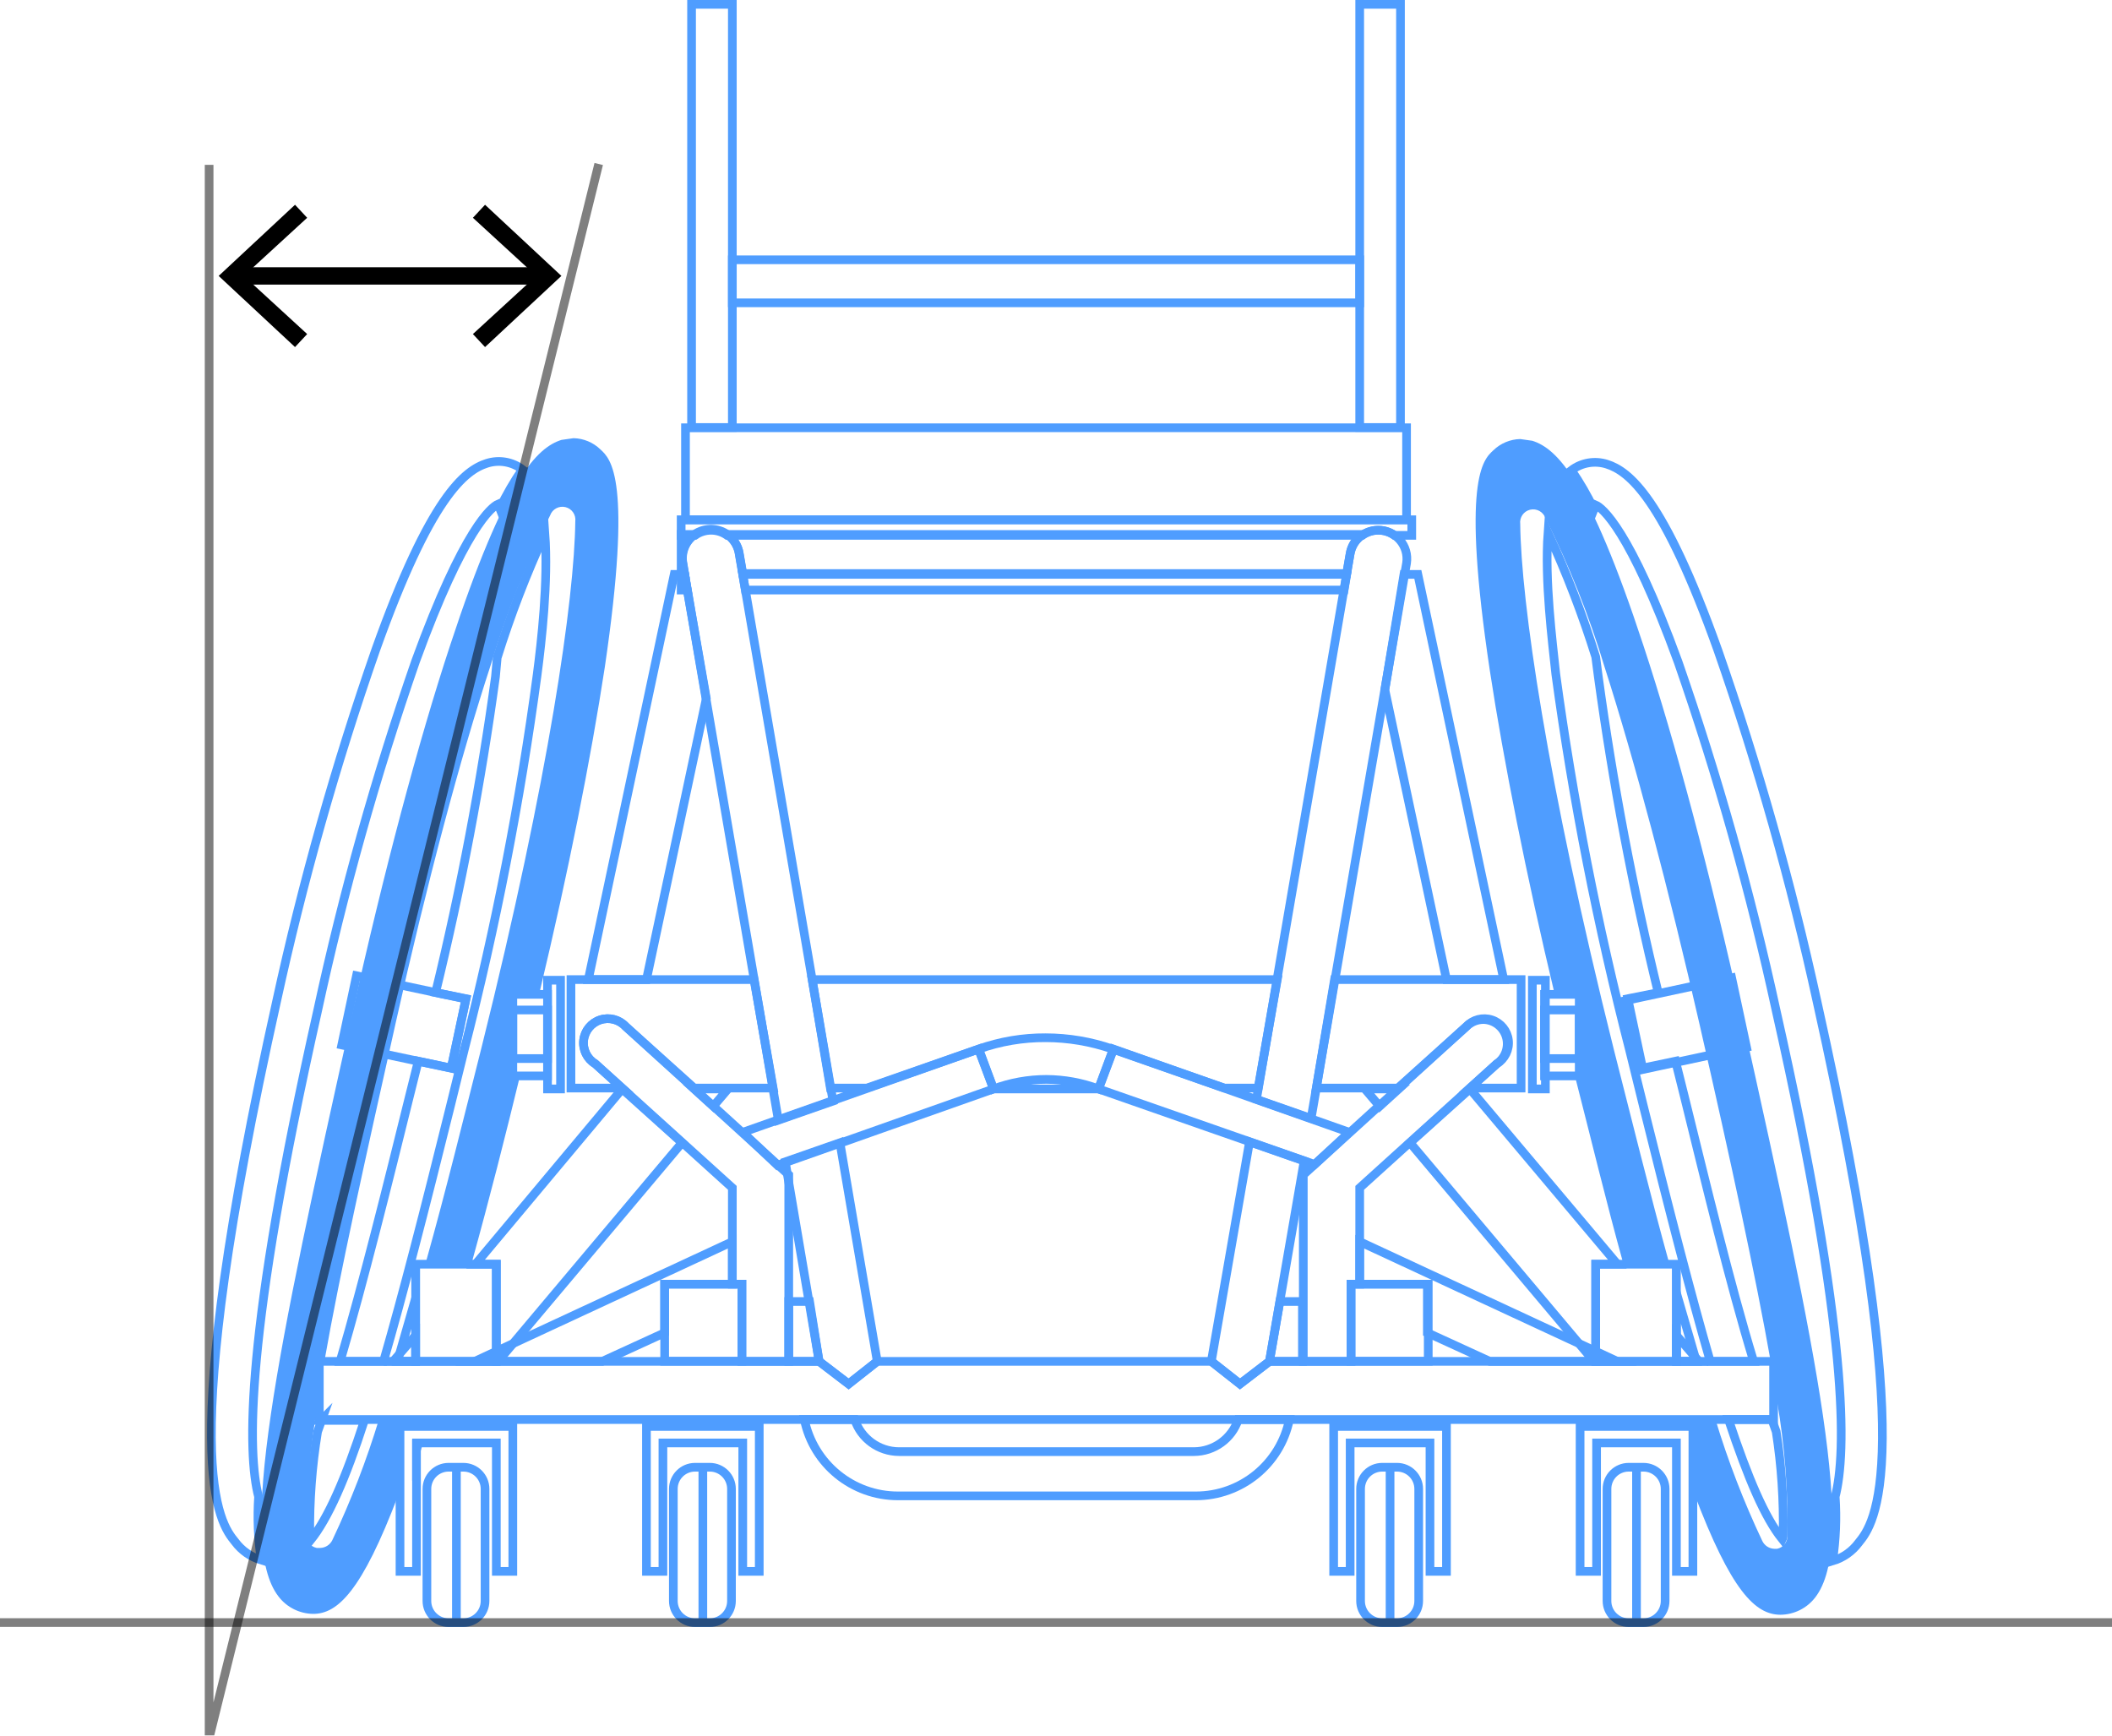
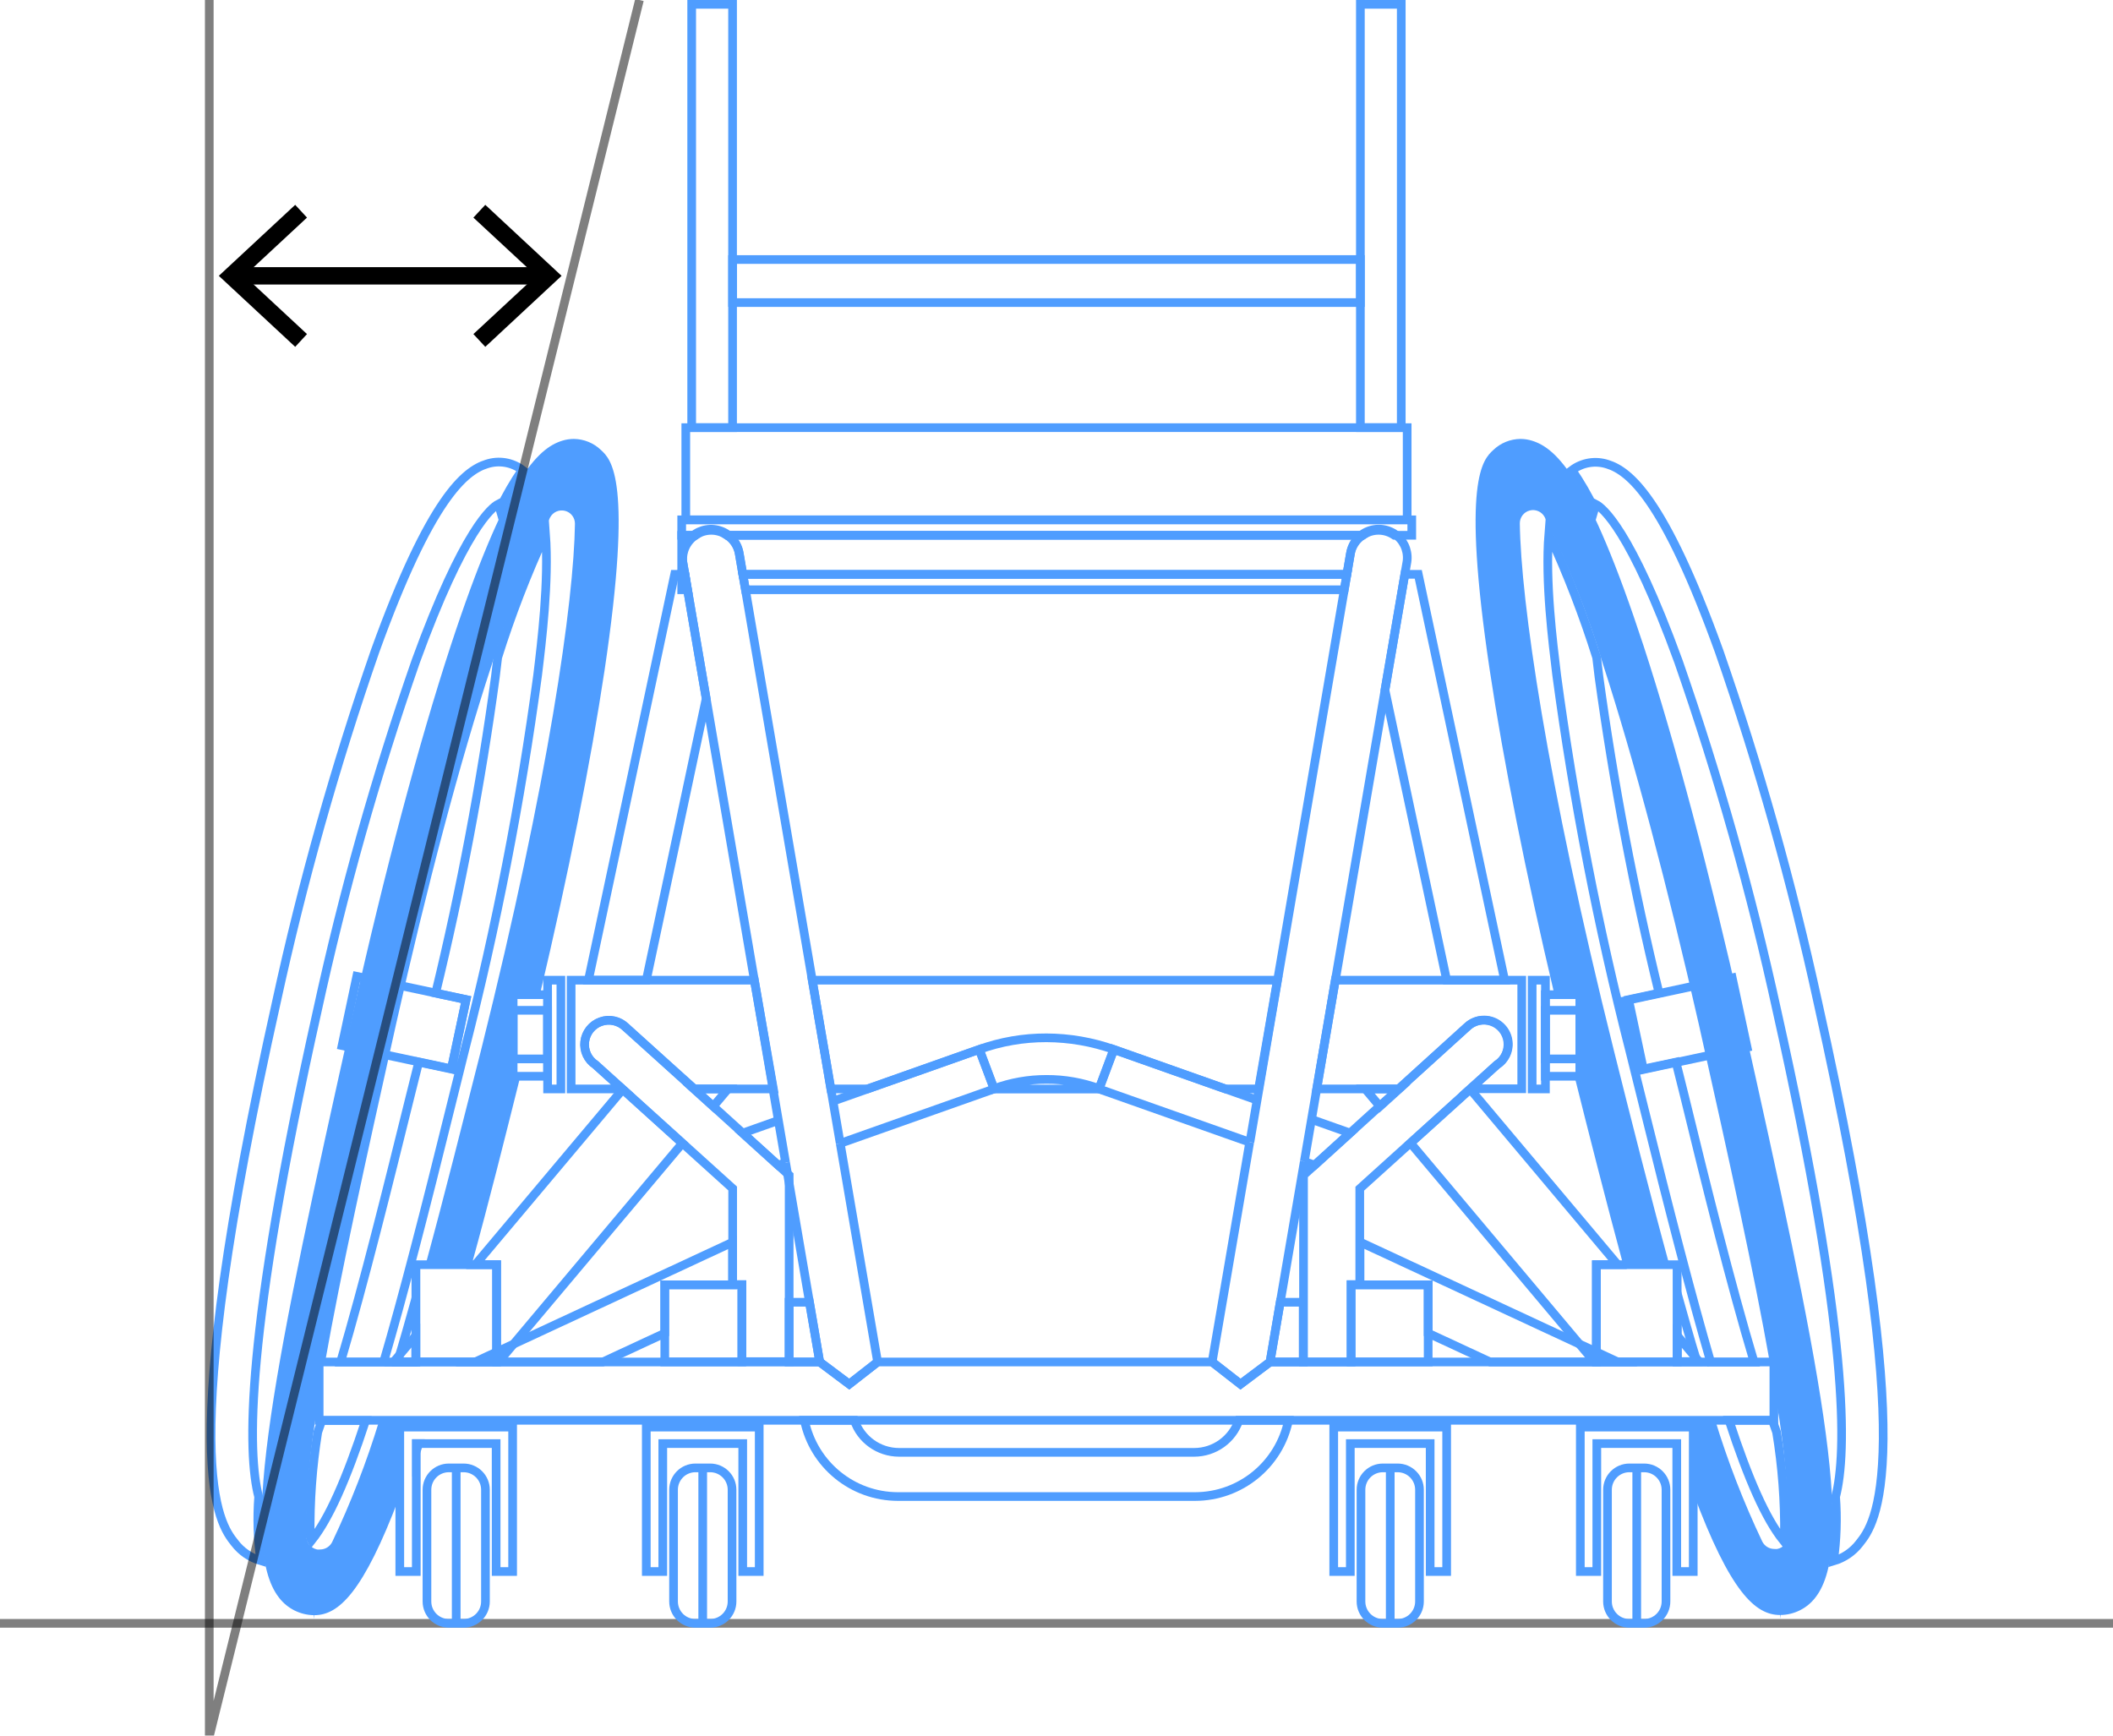
- <svg xmlns="http://www.w3.org/2000/svg" id="Layer_1" data-name="Layer 1" viewBox="0 0 243.4 200">
-   <line x1="27.4" y1="31.8" x2="62.5" y2="31.8" fill="none" stroke="#000" stroke-miterlimit="10" stroke-width="2" />
-   <polygon points="34 40 35.4 38.5 28.1 31.8 35.4 25.1 34 23.6 25.2 31.8 34 40" />
-   <polygon points="55.9 40 54.5 38.5 61.8 31.8 54.5 25.1 55.9 23.6 64.7 31.8 55.9 40" />
-   <path d="M29.8,172.5c-1.3-5-1.6-18.7,6.8-56A346.6,346.6,0,0,1,47.9,76.2c5.6-15.4,8.8-17.8,9.5-18.1l0.2,0.5a34,34,0,0,1,2.6-4.5,4.5,4.5,0,0,0-4.1-.7c-2.5.8-6.5,3.8-12.8,21.5a349,349,0,0,0-11.4,40.4c-11.9,53.4-6.6,60.2-4.8,62.4a5.8,5.8,0,0,0,3,2.1A34.4,34.4,0,0,1,29.8,172.5Z" fill="none" stroke="#4f9dff" stroke-miterlimit="10" />
-   <rect x="84.4" y="29.9" width="72.3" height="4.96" transform="translate(241.1 64.8) rotate(180)" fill="none" stroke="#4f9dff" stroke-miterlimit="10" />
-   <rect x="156.7" y="0.5" width="4.7" height="48.77" fill="none" stroke="#4f9dff" stroke-miterlimit="10" />
-   <rect x="79.7" y="0.5" width="4.7" height="48.77" fill="none" stroke="#4f9dff" stroke-miterlimit="10" />
-   <rect x="79" y="49.3" width="83.1" height="10.62" fill="none" stroke="#4f9dff" stroke-miterlimit="10" />
-   <rect x="59.1" y="114.6" width="4" height="9.4" fill="none" stroke="#4f9dff" stroke-miterlimit="10" />
-   <rect x="63.1" y="112.9" width="1.5" height="12.53" transform="translate(127.7 238.4) rotate(180)" fill="none" stroke="#4f9dff" stroke-miterlimit="10" />
-   <rect x="176.5" y="112.9" width="1.5" height="12.53" transform="translate(354.6 238.4) rotate(180)" fill="none" stroke="#4f9dff" stroke-miterlimit="10" />
-   <polygon points="146.3 156.9 150.1 156.9 150.1 150 147.5 150 146.3 156.9" fill="none" stroke="#4f9dff" stroke-miterlimit="10" />
-   <polygon points="90.9 150 90.9 156.9 94.4 156.9 93.3 150 90.9 150" fill="none" stroke="#4f9dff" stroke-miterlimit="10" />
-   <path d="M142.7,163.6a5.4,5.4,0,0,1-5.1,3.7h-34a5.4,5.4,0,0,1-5.1-3.7H92.7a11,11,0,0,0,10.8,8.8h34.3a11,11,0,0,0,10.8-8.8h-5.7Z" fill="none" stroke="#4f9dff" stroke-miterlimit="10" />
-   <rect x="156.8" y="169.1" width="6.7" height="17.91" rx="2.5" ry="2.5" fill="none" stroke="#4f9dff" stroke-miterlimit="10" />
-   <polygon points="164.8 164.4 155.6 164.4 154.3 164.4 153.7 164.4 153.7 181.1 155.6 181.1 155.6 166.3 164.8 166.3 164.8 181.1 166.7 181.1 166.7 166.3 166.7 164.4 164.8 164.4" fill="none" stroke="#4f9dff" stroke-miterlimit="10" />
-   <line x1="160.2" y1="169.1" x2="160.2" y2="187" fill="none" stroke="#4f9dff" stroke-miterlimit="10" />
-   <rect x="77.6" y="169.1" width="6.7" height="17.91" rx="2.5" ry="2.5" fill="none" stroke="#4f9dff" stroke-miterlimit="10" />
-   <polygon points="85.6 164.4 76.4 164.4 75.1 164.4 74.5 164.4 74.5 181.1 76.4 181.1 76.4 166.3 85.6 166.3 85.6 181.1 87.5 181.1 87.5 166.3 87.5 164.4 85.6 164.4" fill="none" stroke="#4f9dff" stroke-miterlimit="10" />
-   <line x1="81" y1="169.1" x2="81" y2="187" fill="none" stroke="#4f9dff" stroke-miterlimit="10" />
-   <rect x="49.2" y="169.1" width="6.7" height="17.91" rx="2.5" ry="2.5" fill="none" stroke="#4f9dff" stroke-miterlimit="10" />
-   <line x1="52.6" y1="169.1" x2="52.6" y2="187" fill="none" stroke="#4f9dff" stroke-miterlimit="10" />
-   <rect x="185.2" y="169.1" width="6.7" height="17.91" rx="2.5" ry="2.5" fill="none" stroke="#4f9dff" stroke-miterlimit="10" />
-   <line x1="188.6" y1="169.1" x2="188.6" y2="187" fill="none" stroke="#4f9dff" stroke-miterlimit="10" />
-   <rect x="178" y="116.4" width="4" height="5.6" fill="none" stroke="#4f9dff" stroke-miterlimit="10" />
-   <polygon points="156.7 143.1 156.7 148 164.5 148 164.5 153.6 171.7 156.9 186.4 156.9 156.7 143.1" fill="none" stroke="#4f9dff" stroke-miterlimit="10" />
-   <polygon points="84.4 143.1 54.7 156.9 69.4 156.9 76.6 153.6 76.6 148 84.4 148 84.4 143.1" fill="none" stroke="#4f9dff" stroke-miterlimit="10" />
-   <polygon points="82.2 127.5 83.9 125.5 80 125.5 82.2 127.5" fill="none" stroke="#4f9dff" stroke-miterlimit="10" />
-   <polygon points="144 131.6 139.6 156.9 142.9 159.5 146.3 156.9 150.3 133.8 144 131.6" fill="none" stroke="#4f9dff" stroke-miterlimit="10" />
-   <polygon points="90.5 133.9 94.4 156.9 97.8 159.5 101.1 156.9 96.8 131.7 90.5 133.9" fill="none" stroke="#4f9dff" stroke-miterlimit="10" />
-   <polygon points="155.5 130.5 128.3 120.9 126.6 125.5 151.5 134.2 155.5 130.5" fill="none" stroke="#4f9dff" stroke-miterlimit="10" />
-   <path d="M120.6,124.4a17.4,17.4,0,0,0-6.1,1.1l-1.7-4.5,1.7,4.5h12.1l1.7-4.5-1.7,4.5A17.4,17.4,0,0,0,120.6,124.4Z" fill="none" stroke="#4f9dff" stroke-miterlimit="10" />
-   <polygon points="89.6 134.3 114.5 125.5 112.8 120.9 85.6 130.5 89.6 134.3" fill="none" stroke="#4f9dff" stroke-miterlimit="10" />
-   <rect x="178" y="114.6" width="4" height="9.4" fill="none" stroke="#4f9dff" stroke-miterlimit="10" />
-   <path d="M86.9,112.9H65.8v12.5h5.9l-3.1-2.8a2.8,2.8,0,1,1,3.5-4.3h0l7.9,7.1h9.1Z" fill="none" stroke="#4f9dff" stroke-miterlimit="10" />
-   <path d="M147.2,112.9H93.6l2.1,12.5h4.2l12.9-4.5a22.7,22.7,0,0,1,7.7-1.3,23.6,23.6,0,0,1,7.7,1.3l12.9,4.5H145Z" fill="none" stroke="#4f9dff" stroke-miterlimit="10" />
-   <path d="M153.8,112.9l-2.1,12.5h9.4l7.9-7.1h0a2.8,2.8,0,1,1,3.5,4.3l-3.1,2.8h5.9V112.9H153.8Z" fill="none" stroke="#4f9dff" stroke-miterlimit="10" />
-   <rect x="40.1" y="113.7" width="12.9" height="8.16" transform="translate(25.5 -7.1) rotate(12)" fill="none" stroke="#4f9dff" stroke-miterlimit="10" />
-   <polygon points="78.9 66.2 77.7 66.2 67.8 112.9 74.5 112.9 81.4 80.5 78.9 66.2" fill="none" stroke="#4f9dff" stroke-miterlimit="10" />
-   <polygon points="163.4 66.2 161.8 66.2 159.6 79.5 166.7 112.9 173.3 112.9 163.4 66.2" fill="none" stroke="#4f9dff" stroke-miterlimit="10" />
-   <path d="M78.7,64.9a3.3,3.3,0,0,1,1.4-3.3H78.5v4.5h0.4Z" fill="none" stroke="#4f9dff" stroke-miterlimit="10" />
-   <path d="M85.2,63.8l0.4,2.3h69.6l0.4-2.3a3.3,3.3,0,0,1,1.4-2.2H83.8A3.3,3.3,0,0,1,85.2,63.8Z" fill="none" stroke="#4f9dff" stroke-miterlimit="10" />
-   <polygon points="78.9 66.2 78.5 66.2 78.5 68 79.2 68 78.9 66.2" fill="none" stroke="#4f9dff" stroke-miterlimit="10" />
-   <polygon points="85.9 68 154.9 68 155.2 66.2 85.6 66.2 85.9 68" fill="none" stroke="#4f9dff" stroke-miterlimit="10" />
-   <path d="M96,126.9l-10.8-63a3.3,3.3,0,1,0-6.5,1.1l11,64.1Z" fill="none" stroke="#4f9dff" stroke-miterlimit="10" />
-   <path d="M158.8,61.1a3.3,3.3,0,0,0-3.2,2.7l-10.8,62.9,6.3,2.2,11-64A3.3,3.3,0,0,0,158.8,61.1Z" fill="none" stroke="#4f9dff" stroke-miterlimit="10" />
-   <path d="M78.5,59.9v1.8h1.6a3.2,3.2,0,0,1,3.7,0H157a3.2,3.2,0,0,1,3.7,0h2V59.9H78.5Z" fill="none" stroke="#4f9dff" stroke-miterlimit="10" />
-   <rect x="59.1" y="116.4" width="4" height="5.6" fill="none" stroke="#4f9dff" stroke-miterlimit="10" />
-   <path d="M211.5,172.5c1.3-5,1.6-18.7-6.8-56a346.6,346.6,0,0,0-11.3-40.2c-5.6-15.4-8.8-17.8-9.5-18.1l-0.2.5a34,34,0,0,0-2.6-4.5,4.5,4.5,0,0,1,4.1-.7c2.5,0.8,6.5,3.8,12.8,21.5a349,349,0,0,1,11.4,40.4c11.9,53.4,6.6,60.2,4.8,62.4a5.8,5.8,0,0,1-3,2.1A34.4,34.4,0,0,0,211.5,172.5Z" fill="none" stroke="#4f9dff" stroke-miterlimit="10" />
-   <rect x="188.3" y="113.7" width="12.9" height="8.16" transform="matrix(-0.98, 0.21, -0.21, -0.98, 409.69, 192.58)" fill="none" stroke="#4f9dff" stroke-miterlimit="10" />
-   <path d="M171,117.5a2.8,2.8,0,0,0-2,.8h0l-18.8,17.1v21.5h5.5V148h1V136.9l15.8-14.3A2.8,2.8,0,0,0,171,117.5Z" fill="none" stroke="#4f9dff" stroke-miterlimit="10" />
-   <rect x="155.7" y="148" width="8.9" height="8.88" fill="none" stroke="#4f9dff" stroke-miterlimit="10" />
-   <path d="M72.1,118.3h0a2.8,2.8,0,1,0-3.5,4.3l15.8,14.3V148h1.1v8.9h5.4V135.4Z" fill="none" stroke="#4f9dff" stroke-miterlimit="10" />
-   <rect x="76.6" y="148" width="8.9" height="8.88" fill="none" stroke="#4f9dff" stroke-miterlimit="10" />
-   <path d="M187.8,121l1.6,6.5c3,12.1,5.5,21.8,7.7,29.4h5c-2.8-9.2-5.5-20.5-8-30.6l-1-4-3.8.8-1.7-8,3.5-.7A360.1,360.1,0,0,1,184.2,78l-0.3-2.3a118.1,118.1,0,0,0-5.5-14.3c-0.4,5.5.5,12.5,0.9,16.3A376.3,376.3,0,0,0,187.8,121Z" fill="none" stroke="#4f9dff" stroke-miterlimit="10" />
-   <path d="M204.7,165l-0.5-1.4h-5c2.3,6.9,4.2,11.3,6.2,13.8a1.1,1.1,0,0,0,.1-0.5A68.6,68.6,0,0,0,204.7,165Z" fill="none" stroke="#4f9dff" stroke-miterlimit="10" />
-   <path d="M44.2,156.9c2.2-7.6,4.7-17.3,7.7-29.4l1.6-6.5a376.3,376.3,0,0,0,8.4-43.2c0.5-3.8,1.3-10.8.9-16.3a118.1,118.1,0,0,0-5.5,14.3L57.1,78a360.1,360.1,0,0,1-6.9,36.4l3.5,0.7-1.7,8-3.8-.8-1,4c-2.5,10.1-5.3,21.4-8,30.6h5Z" fill="none" stroke="#4f9dff" stroke-miterlimit="10" />
-   <path d="M37.1,163.6L36.6,165a68.6,68.6,0,0,0-.9,12,1.1,1.1,0,0,0,.1.5c2-2.5,4-7,6.2-13.8h-5Z" fill="none" stroke="#4f9dff" stroke-miterlimit="10" />
-   <polygon points="146.3 156.9 142.9 159.5 139.6 156.9 101.1 156.9 97.8 159.5 94.4 156.9 36.8 156.9 36.8 163.6 204.4 163.6 204.4 156.9 146.3 156.9" fill="none" stroke="#4f9dff" stroke-miterlimit="10" />
-   <polygon points="193.2 164.4 184 164.4 182.7 164.4 182.1 164.4 182.1 181.1 184 181.1 184 166.3 193.2 166.3 193.2 181.1 195.1 181.1 195.1 166.3 195.1 164.4 193.2 164.4" fill="none" stroke="#4f9dff" stroke-miterlimit="10" />
-   <path d="M48,167.1l0.2-.7H48v0.7Z" fill="none" stroke="#4f9dff" stroke-miterlimit="10" />
-   <polygon points="57.2 164.4 48 164.4 46.7 164.4 46.1 164.4 46.1 181.1 48 181.1 48 166.3 57.2 166.3 57.2 181.1 59.1 181.1 59.1 166.3 59.1 164.4 57.2 164.4" fill="none" stroke="#4f9dff" stroke-miterlimit="10" />
-   <path d="M193.2,149v7.9h2.3Z" fill="none" stroke="#4f9dff" stroke-miterlimit="10" />
-   <path d="M200.7,116.9c-3.6-16.2-7.6-31.3-11.3-42.5-6.3-19.2-10-22.7-12.8-23.6l-1.4-.2a4.6,4.6,0,0,0-3.1,1.3c-1.2,1.1-3.7,3.4-.4,25.4,1.6,10.5,4.2,23.6,7.5,37.4h3.1V124h-0.8c1.8,7,3.6,14.5,5.6,21.7h5.3c-2.3-8.3-4.4-16.9-6.4-24.7-7.8-31.2-10.7-51.8-10.8-60.6a1.5,1.5,0,0,1,2.9-.7,108.7,108.7,0,0,1,6.8,17.1c3.5,10.9,7.4,25.6,11,41.4s6.4,28.7,8.2,38.9h0.5V160l0.2,1.5A83.5,83.5,0,0,1,206,177a1.5,1.5,0,0,1-1.2,1.5h-0.3a1.6,1.6,0,0,1-1.4-.9,101.7,101.7,0,0,1-5.4-14h-5.4l0.3,0.8h2.6V172c4.3,11.4,7.1,14.1,10,14.1v0a5.1,5.1,0,0,0,4-2C214,177.9,209.6,156.8,200.7,116.9Z" fill="#4f9dff" />
-   <polygon points="186.4 145.7 169.4 125.5 162.5 131.7 183.7 156.9 183.9 156.9 183.9 145.7 186.4 145.7" fill="none" stroke="#4f9dff" stroke-miterlimit="10" />
-   <polygon points="193.2 153.9 193.2 156.9 195.8 156.9 193.2 153.9" fill="none" stroke="#4f9dff" stroke-miterlimit="10" />
-   <rect x="183.9" y="145.7" width="9.3" height="11.2" fill="none" stroke="#4f9dff" stroke-miterlimit="10" />
-   <path d="M69.2,51.8a4.6,4.6,0,0,0-3.1-1.3l-1.4.2c-2.8.9-6.5,4.4-12.8,23.6-3.7,11.2-7.7,26.3-11.3,42.5-8.9,39.9-13.3,61-8.5,67.2a5.1,5.1,0,0,0,4,2v0c2.8,0,5.6-2.6,9.8-13.7v-8h2.8l0.3-.8H43.7a101.7,101.7,0,0,1-5.4,14,1.6,1.6,0,0,1-1.4.9H36.5a1.5,1.5,0,0,1-1.2-1.5,83.5,83.5,0,0,1,1.4-15.5v-4.6h0.7c1.8-10.2,4.6-22.8,8.2-38.9s7.4-30.4,11-41.4a108.7,108.7,0,0,1,6.8-17.1,1.5,1.5,0,0,1,2.9.7c-0.1,8.8-3,29.4-10.8,60.6-2,7.9-4.1,16.5-6.4,24.7h5.3c2-7.2,3.9-14.7,5.6-21.7H59.1v-9.4h3.1c3.3-13.8,5.9-26.9,7.5-37.4C72.9,55.2,70.4,52.9,69.2,51.8Z" fill="#4f9dff" />
-   <path d="M47.9,156.9v-7.3l-2.1,7.3h2.1Z" fill="none" stroke="#4f9dff" stroke-miterlimit="10" />
-   <polygon points="45.3 156.9 47.9 156.9 47.9 153.9 45.3 156.9" fill="none" stroke="#4f9dff" stroke-miterlimit="10" />
-   <polygon points="71.7 125.5 54.8 145.7 57.2 145.7 57.2 156.9 57.4 156.9 78.6 131.7 71.7 125.5" fill="none" stroke="#4f9dff" stroke-miterlimit="10" />
-   <rect x="47.9" y="145.7" width="9.3" height="11.2" fill="none" stroke="#4f9dff" stroke-miterlimit="10" />
-   <polygon points="159 127.5 157.3 125.5 161.2 125.5 159 127.5" fill="none" stroke="#4f9dff" stroke-miterlimit="10" />
-   <polyline points="69 18.9 24.3 199.5 24.1 199.5 24.1 19" fill="none" stroke="#000" stroke-miterlimit="10" opacity="0.5" />
-   <line x1="243.4" y1="187" y2="187" fill="none" stroke="#000" stroke-miterlimit="10" opacity="0.5" />
+ <svg xmlns="http://www.w3.org/2000/svg" id="Layer_1" data-name="Layer 1" viewBox="0 0 243.44 199.96">
+   <defs>
+     <style>.cls-1,.cls-2,.cls-3{fill:none;stroke-miterlimit:10;}.cls-1,.cls-2{stroke:#000;}.cls-1{opacity:0.5;}.cls-2{stroke-width:2px;}.cls-3{stroke:#4f9dff;}.cls-4{fill:#4f9dff;}</style>
+   </defs>
+   <line class="cls-1" x1="243.44" y1="187.03" y2="187.03" />
+   <line class="cls-2" x1="27.38" y1="31.78" x2="62.53" y2="31.78" />
+   <polygon points="34.01 39.96 35.37 38.49 28.15 31.78 35.37 25.07 34.01 23.6 25.21 31.78 34.01 39.96" />
+   <polygon points="55.91 39.96 54.54 38.49 61.77 31.78 54.54 25.07 55.91 23.6 64.7 31.78 55.91 39.96" />
+   <path class="cls-3" d="M29.8,172.45c-1.31-5-1.58-18.73,6.76-56A346.59,346.59,0,0,1,47.9,76.19c5.58-15.36,8.82-17.75,9.49-18.1a2.86,2.86,0,0,1,.2.51,34,34,0,0,1,2.58-4.46,4.47,4.47,0,0,0-4.1-.68c-2.46.77-6.47,3.84-12.85,21.54a349,349,0,0,0-11.36,40.38c-11.93,53.4-6.58,60.16-4.82,62.38a5.83,5.83,0,0,0,3,2.06A34.43,34.43,0,0,1,29.8,172.45Z" />
+   <rect class="cls-3" x="84.4" y="29.9" width="72.33" height="4.96" transform="translate(241.13 64.76) rotate(180)" />
+   <rect class="cls-3" x="156.73" y="0.5" width="4.71" height="48.77" />
+   <rect class="cls-3" x="79.69" y="0.5" width="4.71" height="48.77" />
+   <rect class="cls-3" x="79.01" y="49.27" width="83.11" height="10.62" />
+   <rect class="cls-3" x="59.12" y="114.6" width="3.97" height="9.4" />
+   <rect class="cls-3" x="63.09" y="112.93" width="1.53" height="12.53" transform="translate(127.71 238.39) rotate(180)" />
+   <rect class="cls-3" x="176.51" y="112.93" width="1.53" height="12.53" transform="translate(354.56 238.39) rotate(180)" />
+   <polygon class="cls-3" points="146.32 156.92 150.14 156.92 150.14 150.04 147.49 150.04 146.32 156.92" />
+   <polygon class="cls-3" points="90.91 150.04 90.91 156.92 94.44 156.92 93.26 150.04 90.91 150.04" />
+   <path class="cls-3" d="M142.73,163.64a5.44,5.44,0,0,1-5.15,3.69h-34a5.44,5.44,0,0,1-5.15-3.69H92.68a11,11,0,0,0,10.76,8.78h34.25a11,11,0,0,0,10.76-8.78h-5.71Z" />
+   <rect class="cls-3" x="156.8" y="169.12" width="6.74" height="17.91" rx="2.52" ry="2.52" />
+   <polygon class="cls-3" points="164.77 164.42 155.57 164.42 154.26 164.42 153.66 164.42 153.66 181.06 155.57 181.06 155.57 166.32 164.77 166.32 164.77 181.06 166.67 181.06 166.67 166.32 166.67 164.42 164.77 164.42" />
+   <line class="cls-3" x1="160.17" y1="169.12" x2="160.17" y2="187.03" />
+   <rect class="cls-3" x="77.6" y="169.12" width="6.74" height="17.91" rx="2.52" ry="2.52" />
+   <polygon class="cls-3" points="85.57 164.42 76.36 164.42 75.06 164.42 74.46 164.42 74.46 181.06 76.36 181.06 76.36 166.32 85.57 166.32 85.57 181.06 87.47 181.06 87.47 166.32 87.47 164.42 85.57 164.42" />
+   <line class="cls-3" x1="80.96" y1="169.12" x2="80.96" y2="187.03" />
+   <rect class="cls-3" x="49.19" y="169.12" width="6.74" height="17.91" rx="2.52" ry="2.52" />
+   <line class="cls-3" x1="52.56" y1="169.12" x2="52.56" y2="187.03" />
+   <rect class="cls-3" x="185.2" y="169.12" width="6.74" height="17.91" rx="2.52" ry="2.52" />
+   <line class="cls-3" x1="188.57" y1="169.12" x2="188.57" y2="187.03" />
+   <rect class="cls-3" x="178.04" y="116.4" width="3.97" height="5.6" />
+   <polygon class="cls-3" points="156.69 143.1 156.69 148.03 164.54 148.03 164.54 153.6 171.69 156.92 186.41 156.92 156.69 143.1" />
+   <polygon class="cls-3" points="84.4 143.12 54.73 156.92 69.44 156.92 76.59 153.6 76.59 148.03 84.4 148.03 84.4 143.12" />
+   <polygon class="cls-3" points="82.18 127.47 83.87 125.46 79.95 125.46 82.18 127.47" />
+   <polyline class="cls-3" points="143.98 131.6 139.65 156.92 142.92 159.47 146.32 156.92 150.27 133.82" />
+   <polyline class="cls-3" points="90.51 133.95 94.44 156.92 97.84 159.47 101.11 156.92 96.8 131.73" />
+   <polyline class="cls-3" points="150.27 133.82 151.46 134.24 155.54 130.54 151.1 128.97" />
+   <polyline class="cls-3" points="144.81 126.74 128.31 120.91 126.61 125.46 143.98 131.6" />
+   <path class="cls-3" d="M120.57,124.36a17.37,17.37,0,0,0-6.05,1.07l-1.69-4.51,1.71,4.55h12.08l1.71-4.55-1.69,4.51A17.37,17.37,0,0,0,120.57,124.36Z" />
+   <polyline class="cls-3" points="96.8 131.73 114.53 125.46 112.82 120.91 95.97 126.87" />
+   <polyline class="cls-3" points="89.68 129.09 85.56 130.55 89.65 134.25 90.51 133.95" />
+   <rect class="cls-3" x="178.04" y="114.6" width="3.97" height="9.4" />
+   <path class="cls-3" d="M86.91,112.93H65.8v12.53h5.88l-3.08-2.78a2.79,2.79,0,1,1,3.47-4.34l0,0L80,125.46h9.1Z" />
+   <path class="cls-3" d="M147.17,112.93H93.58l2.14,12.53h4.22l12.87-4.55a22.71,22.71,0,0,1,7.75-1.34,23.56,23.56,0,0,1,7.75,1.34l12.87,4.55H145Z" />
+   <path class="cls-3" d="M153.84,112.93l-2.14,12.53h9.44l7.87-7.14,0,0a2.79,2.79,0,1,1,3.47,4.34l-3.08,2.78h5.92V112.93H153.84Z" />
+   <rect class="cls-3" x="40.12" y="113.74" width="12.88" height="8.16" transform="translate(25.51 -7.11) rotate(12)" />
+   <polygon class="cls-3" points="78.91 66.17 77.73 66.17 67.79 112.93 74.46 112.93 81.36 80.48 78.91 66.17" />
+   <polygon class="cls-3" points="163.4 66.17 161.85 66.17 159.56 79.5 166.67 112.93 173.35 112.93 163.4 66.17" />
+   <path class="cls-3" d="M78.7,64.95a3.27,3.27,0,0,1,1.42-3.27H78.54v4.5h0.37Z" />
+   <path class="cls-3" d="M85.18,63.84l0.4,2.34h69.59l0.4-2.34A3.27,3.27,0,0,1,157,61.67H83.77A3.27,3.27,0,0,1,85.18,63.84Z" />
+   <polygon class="cls-3" points="78.91 66.17 78.54 66.17 78.54 67.95 79.21 67.95 78.91 66.17" />
+   <polygon class="cls-3" points="85.89 67.95 154.87 67.95 155.17 66.17 85.58 66.17 85.89 67.95" />
+   <path class="cls-3" d="M96.8,131.73L85.18,63.84a3.29,3.29,0,1,0-6.48,1.11l11.81,69" />
+   <path class="cls-3" d="M150.27,133.82l11.79-68.88a3.29,3.29,0,1,0-6.48-1.11L144,131.6" />
+   <path class="cls-3" d="M78.54,59.89v1.78h1.58a3.21,3.21,0,0,1,3.65,0H157a3.21,3.21,0,0,1,3.65,0h2V59.89H78.54Z" />
+   <rect class="cls-3" x="59.12" y="116.4" width="3.97" height="5.6" />
+   <path class="cls-3" d="M211.48,172.45c1.31-5,1.58-18.73-6.76-56a346.59,346.59,0,0,0-11.34-40.23c-5.58-15.36-8.82-17.75-9.49-18.1a2.86,2.86,0,0,0-.2.51,34,34,0,0,0-2.58-4.46,4.47,4.47,0,0,1,4.1-.68c2.46,0.77,6.47,3.84,12.85,21.54a349,349,0,0,1,11.36,40.38c11.93,53.4,6.58,60.16,4.82,62.38a5.83,5.83,0,0,1-3,2.06A34.43,34.43,0,0,0,211.48,172.45Z" />
+   <rect class="cls-3" x="188.29" y="113.74" width="12.88" height="8.16" transform="matrix(-0.98, 0.21, -0.21, -0.98, 409.69, 192.58)" />
+   <path class="cls-3" d="M171,117.52a2.79,2.79,0,0,0-2,.82l0,0L150.18,135.4v21.52h5.48V148h1V136.95l15.8-14.27A2.79,2.79,0,0,0,171,117.52Z" />
+   <rect class="cls-3" x="155.66" y="148.03" width="8.88" height="8.88" />
+   <path class="cls-3" d="M72.08,118.32l0,0a2.79,2.79,0,1,0-3.47,4.34l15.8,14.27V148h1.07v8.88h5.44V135.4Z" />
+   <rect class="cls-3" x="76.59" y="148.03" width="8.88" height="8.88" />
+   <path class="cls-3" d="M187.75,121c0.53,2.11,1.07,4.29,1.62,6.52,3,12.14,5.51,21.82,7.72,29.41h5c-2.75-9.2-5.55-20.5-8-30.56l-1-4-3.76.8-1.7-8,3.51-.75A360.06,360.06,0,0,1,184.22,78c-0.1-.78-0.19-1.53-0.27-2.25a118.13,118.13,0,0,0-5.51-14.26C178,67,178.89,74,179.35,77.81A376.27,376.27,0,0,0,187.75,121Z" />
+   <path class="cls-3" d="M204.68,165l-0.48-1.36h-5c2.25,6.86,4.24,11.33,6.24,13.83a1.11,1.11,0,0,0,.15-0.49A68.64,68.64,0,0,0,204.68,165Z" />
+   <path class="cls-3" d="M44.2,156.92c2.22-7.58,4.72-17.26,7.72-29.41,0.55-2.22,1.09-4.41,1.62-6.52a376.27,376.27,0,0,0,8.4-43.19C62.4,74,63.26,67,62.85,61.49a118.13,118.13,0,0,0-5.51,14.26c-0.08.72-.17,1.47-0.27,2.25a360.06,360.06,0,0,1-6.88,36.42l3.51,0.75-1.7,8-3.76-.8-1,4c-2.49,10.05-5.28,21.36-8,30.56h5Z" />
+   <path class="cls-3" d="M37.08,163.64L36.61,165a68.64,68.64,0,0,0-.87,12,1.11,1.11,0,0,0,.15.49c2-2.51,4-7,6.24-13.83h-5Z" />
+   <polygon class="cls-3" points="146.32 156.92 142.92 159.47 139.65 156.92 101.11 156.92 97.84 159.47 94.44 156.92 36.77 156.92 36.77 163.64 204.37 163.64 204.37 156.92 146.32 156.92" />
+   <polygon class="cls-3" points="193.18 164.42 183.97 164.42 182.67 164.42 182.07 164.42 182.07 181.06 183.97 181.06 183.97 166.32 193.18 166.32 193.18 181.06 195.08 181.06 195.08 166.32 195.08 164.42 193.18 164.42" />
+   <path class="cls-3" d="M48,167.07l0.25-.75H48v0.75Z" />
+   <polygon class="cls-3" points="57.16 164.42 47.96 164.42 46.66 164.42 46.06 164.42 46.06 181.06 47.96 181.06 47.96 166.32 57.16 166.32 57.16 181.06 59.06 181.06 59.06 166.32 59.06 164.42 57.16 164.42" />
+   <path class="cls-3" d="M193.23,149v7.87h2.27C194.73,154.37,194,151.73,193.23,149Z" />
+   <path class="cls-4" d="M200.66,116.91C197,100.66,193,85.56,189.35,74.39c-6.3-19.23-10-22.73-12.83-23.61a4.52,4.52,0,0,0-1.35-.21,4.58,4.58,0,0,0-3.12,1.27c-1.2,1.11-3.7,3.41-.42,25.35,1.58,10.53,4.19,23.59,7.46,37.4h3.07V124H181.4c1.75,7,3.65,14.46,5.61,21.71h5.31c-2.26-8.28-4.43-16.88-6.4-24.75-7.8-31.24-10.7-51.81-10.82-60.65a1.52,1.52,0,0,1,2.86-.74,108.71,108.71,0,0,1,6.76,17.08c3.55,10.94,7.44,25.63,11,41.36,3.59,16,6.36,28.67,8.17,38.9h0.53V160c0.08,0.5.17,1,.24,1.49A83.53,83.53,0,0,1,206,177a1.55,1.55,0,0,1-1.23,1.46,1.58,1.58,0,0,1-.35,0,1.55,1.55,0,0,1-1.39-.86,101.69,101.69,0,0,1-5.43-14h-5.38l0.25,0.78h2.61V172c4.25,11.41,7.14,14.07,10,14.07v0.44l0.06-.44a5.14,5.14,0,0,0,4-2C214,177.92,209.58,156.81,200.66,116.91Z" />
+   <polygon class="cls-3" points="186.37 145.71 169.38 125.49 162.51 131.7 183.7 156.92 183.92 156.92 183.92 145.71 186.37 145.71" />
+   <polygon class="cls-3" points="193.23 153.87 193.23 156.92 195.79 156.92 193.23 153.87" />
+   <rect class="cls-3" x="183.92" y="145.71" width="9.31" height="11.2" />
+   <path class="cls-4" d="M69.23,51.84a4.58,4.58,0,0,0-3.12-1.27,4.52,4.52,0,0,0-1.35.21c-2.81.88-6.52,4.37-12.83,23.61-3.66,11.17-7.68,26.27-11.31,42.52-8.92,39.9-13.34,61-8.46,67.18a5.14,5.14,0,0,0,4,2l0.06,0.44v-0.44c2.78,0,5.63-2.58,9.8-13.65v-8h2.77l0.25-.78H43.7a101.69,101.69,0,0,1-5.43,14,1.55,1.55,0,0,1-1.39.86,1.58,1.58,0,0,1-.35,0A1.55,1.55,0,0,1,35.3,177a83.53,83.53,0,0,1,1.38-15.5l0.09-.55v-4h0.68c1.81-10.23,4.59-22.85,8.17-38.9,3.52-15.74,7.41-30.43,11-41.36a108.71,108.71,0,0,1,6.76-17.08,1.52,1.52,0,0,1,2.86.74c-0.12,8.84-3,29.41-10.82,60.65-2,7.86-4.14,16.47-6.4,24.75h5.31c2-7.25,3.86-14.71,5.61-21.71H59.12v-9.4h3.07c3.27-13.81,5.88-26.88,7.46-37.4C72.93,55.25,70.43,52.95,69.23,51.84Z" />
+   <path class="cls-3" d="M47.91,156.92v-7.33c-0.7,2.5-1.4,5-2.11,7.33h2.11Z" />
+   <polygon class="cls-3" points="45.34 156.92 47.91 156.92 47.91 153.87 45.34 156.92" />
+   <polygon class="cls-3" points="71.74 125.51 54.76 145.71 57.21 145.71 57.21 156.92 57.43 156.92 78.61 131.72 71.74 125.51" />
+   <rect class="cls-3" x="47.91" y="145.71" width="9.31" height="11.2" />
+   <polygon class="cls-3" points="158.98 127.47 157.29 125.46 161.2 125.46 158.98 127.47" />
+   <polyline class="cls-1" points="73.67 0 24.26 199.46 24.11 199.46 24.11 0" />
</svg>
